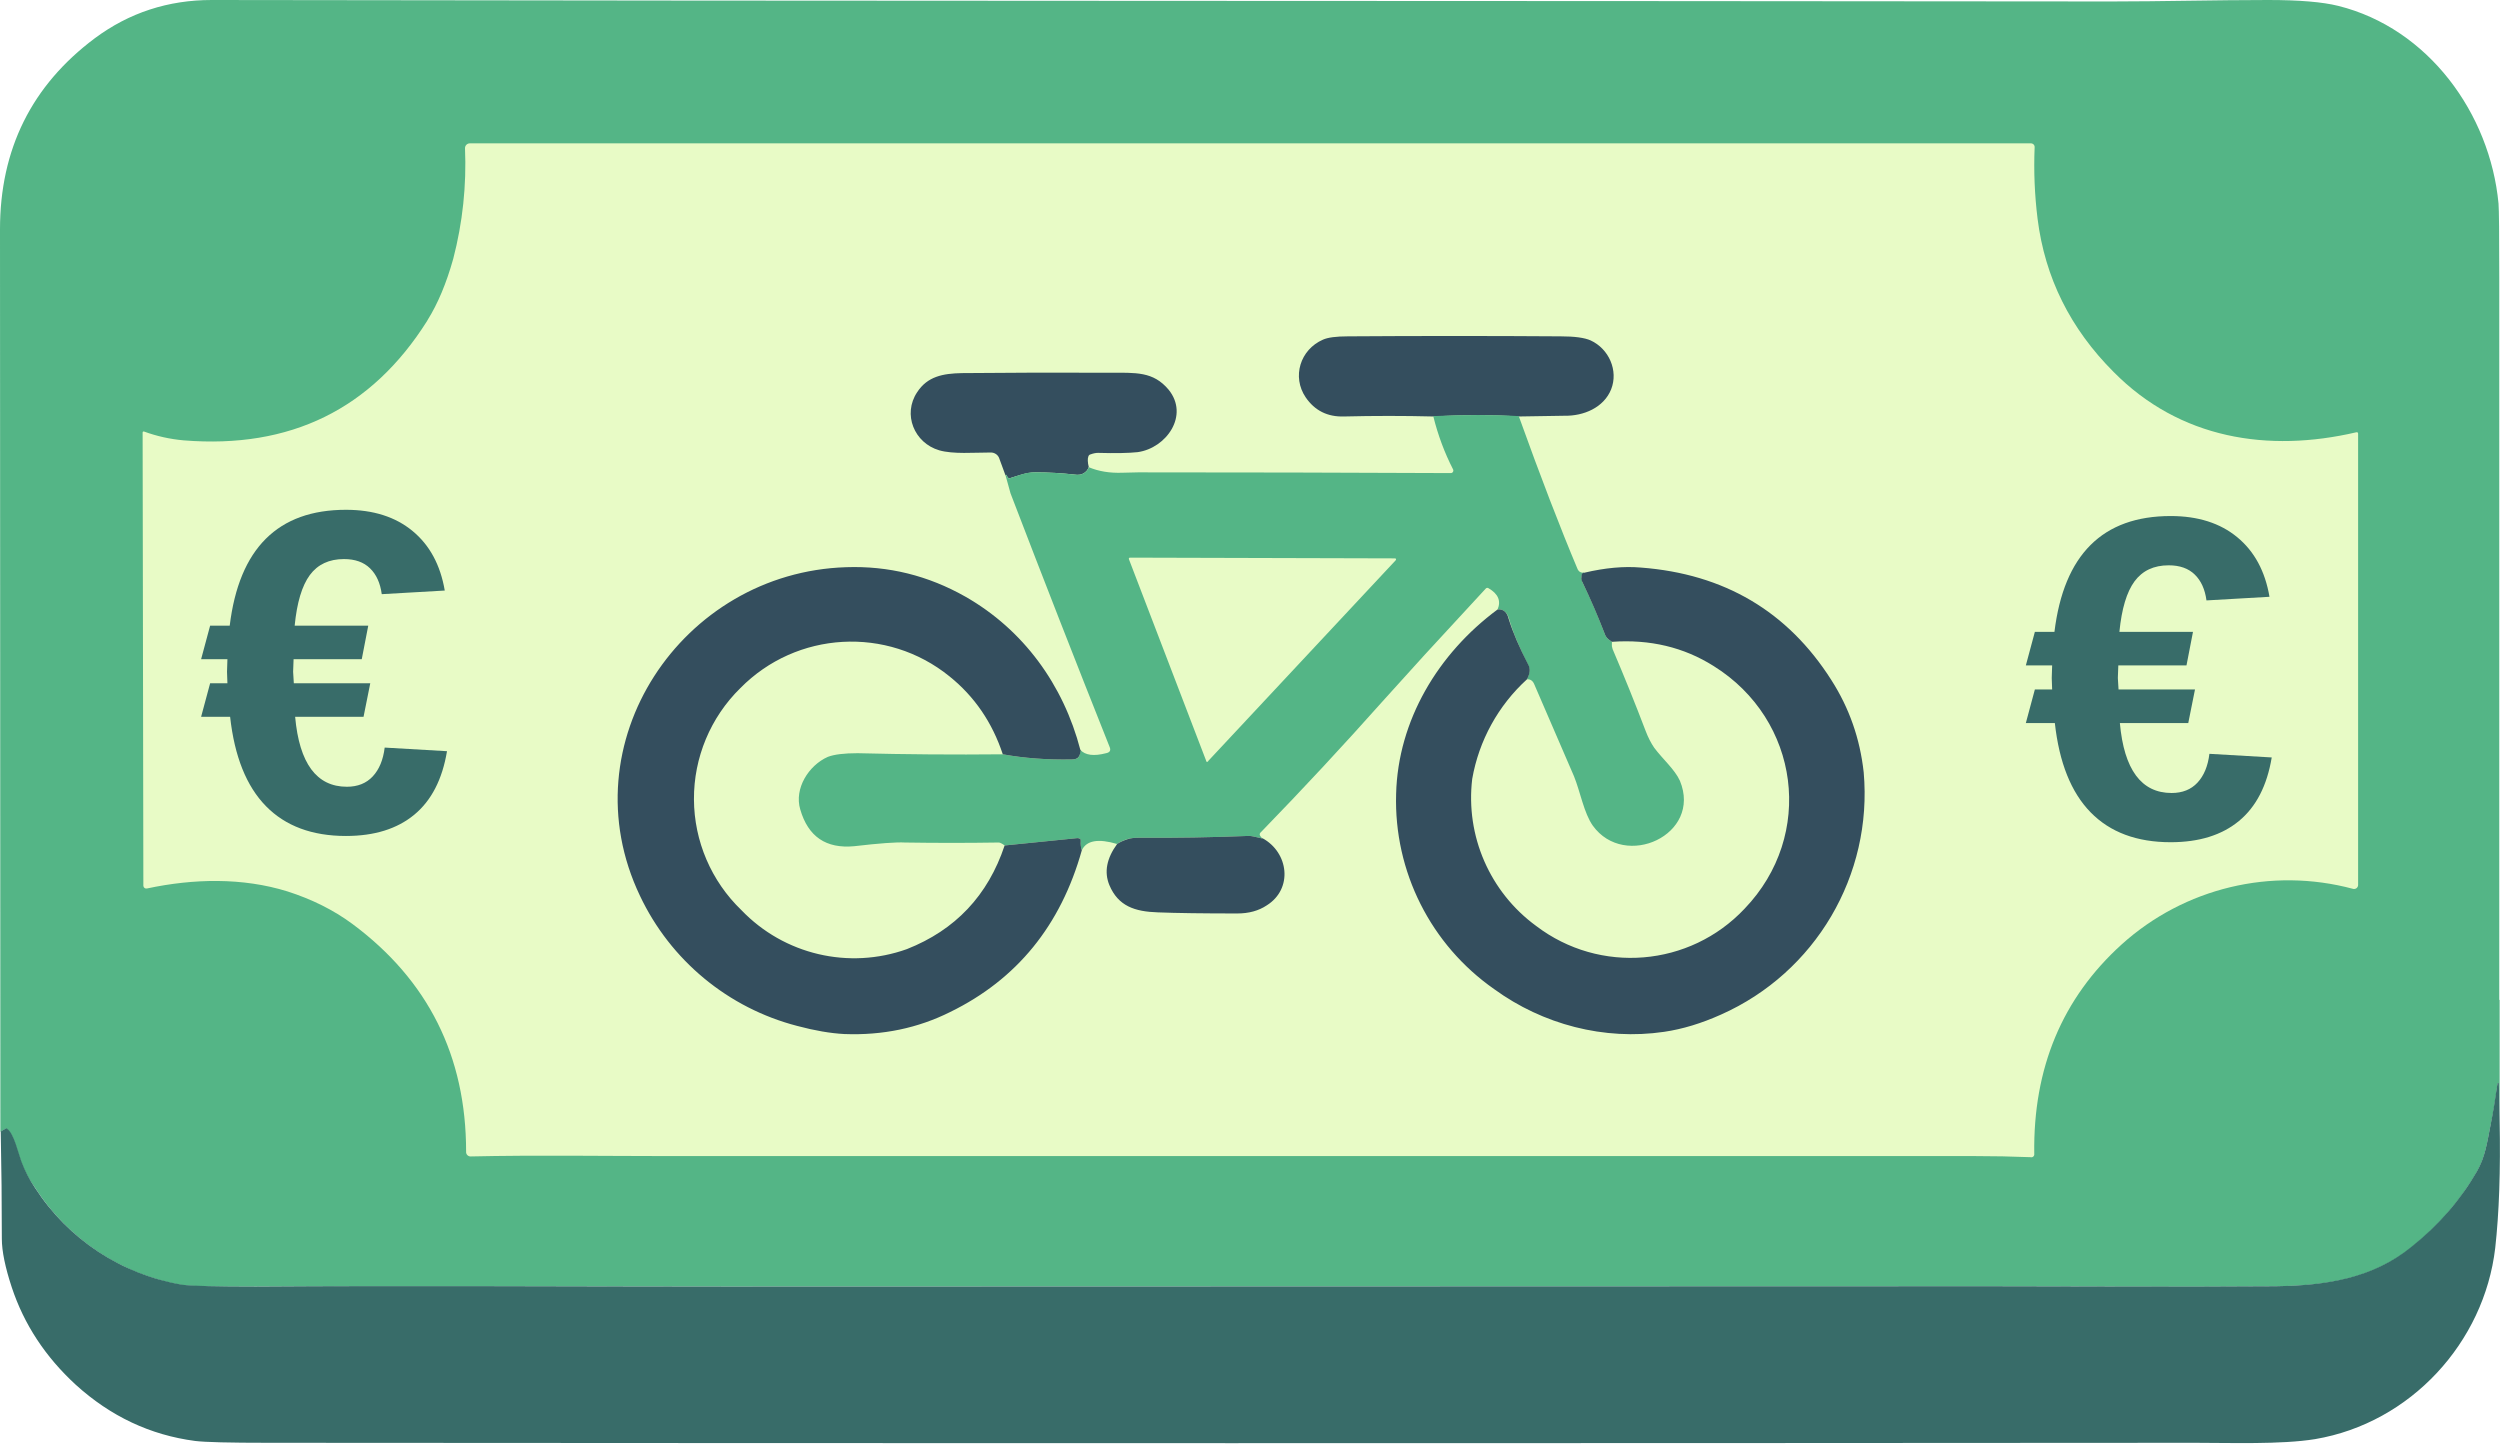
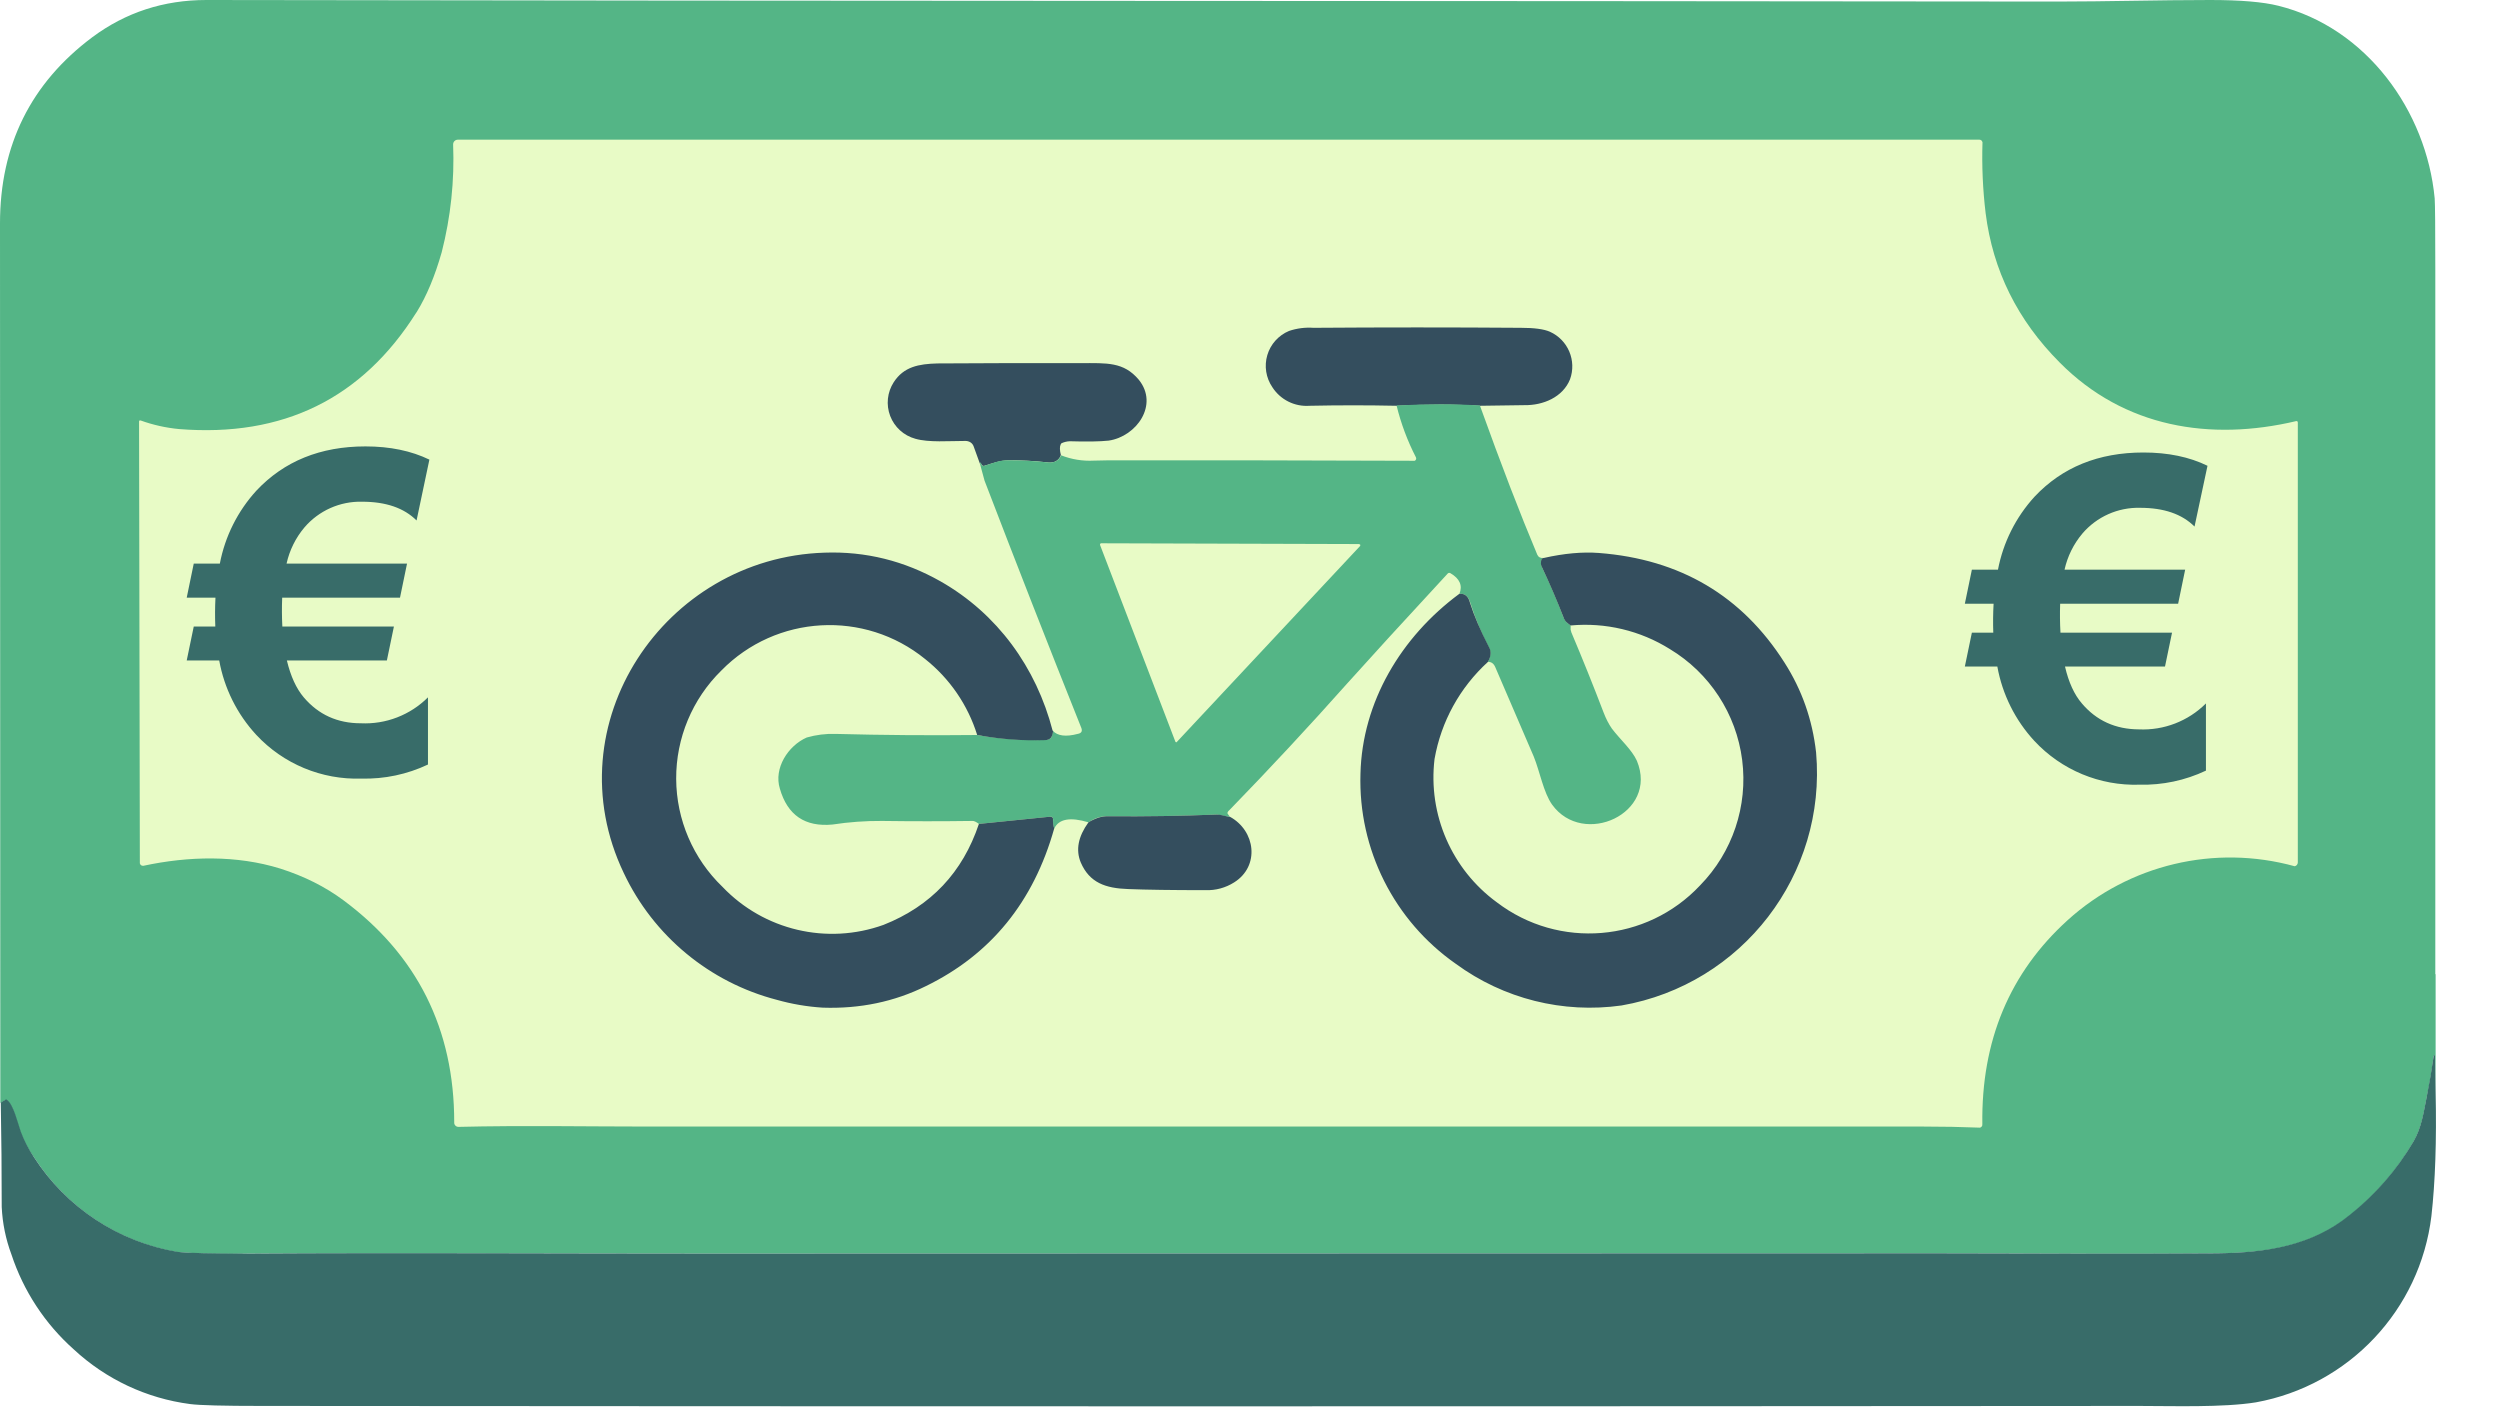
- <svg xmlns="http://www.w3.org/2000/svg" width="680.1" height="392.6">
-   <path d="M27.6 26.5H655v298.2H27.6z" style="fill:#e8fbc6;fill-opacity:1;stroke-width:2.859" />
-   <path fill="#54b586" d="M680 272v33l-.2-10.1a.2.2 0 0 0-.4 0q-.8 6.4-1.9 11.4c-.9 4.5-1.4 8.5-3.7 12.5q-6.7 11.6-17.6 20.4c-10.7 8.7-23.5 10.6-37 10.7-28.2.3-52.8 0-78 0l-343.6.1c-42.6 0-85.3-.2-128 0q-16.1.1-20-.4a59.3 59.3 0 0 1-40-26.4Q7.2 320 5.7 316c-.8-2.2-2-7.5-3.8-8.8q-.3-.3-.6 0l-1.2.7L0 62.4q0-32.7 25.8-52Q39.8 0 57.6 0C230 .3 402.1.2 574.4.4 587.8.4 602.8 0 617 0q12.7 0 19.1 1.6c24.5 6.1 41.3 29.3 43.6 53.8q.2 2.5.2 20V272zM116.2 87.3q-22.7 36-66.2 32.5-5.6-.5-10.8-2.4-.4-.1-.4.3L39 241a.8.8 83.7 0 0 1 .7c12.6-2.7 26-3 38.2.8q10 3.2 17.6 8.8 31 23 31 62a1.2 1.2 0 0 0 1.2 1.3c17.7-.4 36.5-.1 53.1-.1H537q7.8 0 15.4.3a.8.8 1 0 0 1-.9q-.5-35 23.8-57a67.7 67.7 0 0 1 62.9-15.1 1.1 1.1 0 0 0 1.4-1V118q0-.5-.5-.4c-24 5.6-48 1.8-66-16.4q-17.7-17.7-20.7-41.7-1.2-9.7-.8-19.4a1 1 0 0 0-1-1.1H127.8a1.3 1.3 0 0 0-1.3 1.3 102 102 0 0 1-3.2 30.1q-2.8 10-7 16.7z" />
-   <path fill="#344e5e" d="M413.2 113.3q-10.5-.7-23.3 0-12-.3-24.3 0-6.7.2-10.4-5.2c-3.8-5.6-1.5-13 4.7-15.7q2-.9 6.8-.9 29-.2 57.9 0 5.6 0 8.1 1.1c5 2.3 7.6 8.2 5.6 13.3-2 5-7.5 7.3-12.7 7.2zm-117 13.7q-.4 1.3-1.7 1.9-.8.4-2.2.2-5.3-.6-10.7-.6c-2.4 0-4.6.9-6.9 1.6q-.4 0-.6-.3-.5-1.1-.5-.3l-1.8-4.9a2.4 2.3 0 0 0-2.3-1.5c-4.5 0-10.2.5-14-.6-6.8-2-10-9.8-6-15.8 2.8-4.3 7-5.1 12.2-5.2q20-.2 40-.1c7.3 0 12-.4 16.2 4.6 5.7 7-.6 15.9-8.4 17q-3.7.4-10.8.2-.9 0-2 .4a.8.8.2 0 0-.6.5q-.4 1 .1 3z" style="stroke-width:.846" />
-   <path fill="#54b586" d="M413.2 113.3q8.8 24.5 16 41.6.5 1 1.8.9-.7 0-.8 1.3 0 .6.3 1.3 3.3 6.8 6 13.9c.4 1.2 1 1.6 2 2.3v1.2l.2.8q4.7 11 9 22.3 1 2.6 2.3 4.5c2.3 3.1 5.6 5.9 7 9 6.1 14.7-15 24.3-23.7 12.2-2.4-3.4-3.4-9.2-5.1-13.4l-10.8-25q-.6-1.5-2-1.4 1.2-2.4.3-4-3.6-7-5.2-12.5c-.5-1.6-1.4-2.7-3.1-2.5q1.5-3.5-2.5-5.8-.4-.2-.7.1l-16.6 18-11.4 12.6q-16.1 18.1-33 35.5-.6.5-.5.9t.7 1q-2.8-.7-3.6-.7-15 .6-30.2.5-1.7 0-3 .4-1.8.6-2.7 1.3-7.7-2.3-9.6 1.7-.4-1-.3-2.5 0-.9-.9-.8l-19.8 2q-1.2-.9-1.8-.8-12.6.2-25.3 0-3.5-.2-13.8 1-11.5 1.1-14.7-10c-1.7-5.7 2.3-12 7.5-14.3q2.6-1 8.1-1 19.6.5 39.5.3 8.8 1.6 18.8 1.4c2 0 2.2-1 2.3-2.6q2 2.2 7 .9 1.5-.3 1-1.6-13.7-34.4-27-69.1l-1.3-4.7q0-.8.5.3.2.4.6.3c2.3-.7 4.5-1.7 6.9-1.6q5.4 0 10.7.6 1.4.2 2.2-.2 1.3-.6 1.7-1.8 4 1.7 9.2 1.5l4.2-.1q42.6 0 85 .2a.7.7 0 0 0 .7-1q-3.5-6.8-5.4-14.5 12.8-.6 23.3 0zm-105.8 38.4a.3.3 0 0 0-.3.4l21 54.8a.3.3 0 0 0 .6.1l51-54.6a.3.3 0 0 0-.3-.5z" style="stroke-width:.846" />
-   <path fill="#344e5e" d="M294 204c-.2 1.6-.5 2.6-2.4 2.6q-10 .2-18.8-1.4-4.3-13-14.5-21.2a42.4 42.4 0 0 0-56.9 3.2 42.1 42.1 0 0 0 .3 60.4 42.5 42.5 0 0 0 45 10.6q19.8-7.8 26.6-28.2l19.8-2q1 0 .9.8-.1 1.4.3 2.5-8.6 30.7-35.8 44-13.2 6.6-28.8 6-5.7-.3-12.8-2.2a65.5 65.5 0 0 1-42.8-35.4c-19.8-41.5 11.4-88 56.1-89.4q17.2-.6 32.4 8c15.8 9 26.7 24 31.3 41.7zm113.4-38.2c1.7-.2 2.6.9 3 2.5q1.7 5.5 5.3 12.4 1 1.7-.3 4.1a47.8 47.8 0 0 0-14.9 27.1 43.2 43.2 0 0 0 17.4 40 42.5 42.5 0 0 0 56.7-4.7c19.2-20 15-51.4-8.4-66q-12.2-7.7-27.7-6.6c-1-.7-1.6-1.1-2-2.3q-2.7-7-6-13.9-.4-.7-.3-1.3 0-1.4.8-1.3 8.5-2 15.4-1.4 34 2.6 51.8 30.6 7.3 11.4 8.8 25.1a65.8 65.8 0 0 1-38.8 65.9q-8 3.6-15.5 4.7c-16.3 2.4-33-2-46.2-11.6a62.5 62.5 0 0 1-26.7-53.1c.5-20 11.4-38.2 27.6-50.2m-64 62.2c7.2 3.9 8.4 13.8 1.2 18.3q-3.3 2.2-8 2.2-13.9 0-21.6-.3c-6.3-.2-10.8-1.7-13.2-7.4q-2.2-5.3 2.1-11.2 1-.7 2.8-1.3 1.2-.4 3-.4 15 .1 30.1-.5.8 0 3.6.7z" style="stroke-width:.846" />
-   <path fill="#386c69" d="M680 304.9q.4 20.3-1.2 34.6c-3 25.7-23 47.6-49 52-9.2 1.5-23.3 1-32.7 1q-262 .2-524 0-16 0-20-.5-18.3-2.4-32.5-15.3-12.4-11.4-17.4-26.5Q.5 342 .5 337q0-14.6-.3-29.2l1.2-.7q.3-.3.6 0c1.8 1.3 3 6.6 3.8 8.8q1.5 4 3.7 7.2a59.3 59.3 0 0 0 40.1 26.4q3.9.5 20 .5c42.7-.3 85.4 0 128 0l343.5-.1c25.3 0 50 .2 78 0 13.6-.2 26.4-2.1 37-10.8q11-8.8 17.7-20.4c2.3-4 2.8-8 3.7-12.5q1-5 1.9-11.4a.2.2 0 0 1 .4 0z" />
-   <text xml:space="preserve" x="54.1" y="226.2" style="font-size:125.333px;fill:#386c69;fill-opacity:1">
-     <tspan x="54.1" y="226.2" style="font-style:normal;font-variant:normal;font-weight:700;font-stretch:normal;font-size:125.333px;font-family:Arial;-inkscape-font-specification:&quot;Arial Bold&quot;;fill:#386c69;fill-opacity:1">€</tspan>
-   </text>
-   <text xml:space="preserve" x="550.5" y="227.9" style="font-size:125.333px;fill:#386c69;fill-opacity:1">
-     <tspan x="550.5" y="227.9" style="font-style:normal;font-variant:normal;font-weight:700;font-stretch:normal;font-size:125.333px;font-family:Arial;-inkscape-font-specification:&quot;Arial Bold&quot;;fill:#386c69;fill-opacity:1">€</tspan>
-   </text>
+ <svg xmlns="http://www.w3.org/2000/svg" width="16" height="9" fill="none">
+   <path fill="#E8FBC6" d="M.633.607h14.382v6.836H.633z" />
+   <path fill="#54B586" d="M15.588 6.235v.757l-.004-.232-.002-.003-.003-.001-.003.001-.001.003a3 3 0 0 1-.044.262c-.02.103-.032.195-.085.286a1.7 1.7 0 0 1-.403.468c-.245.2-.539.243-.848.245-.647.007-1.21 0-1.789 0l-7.876.002c-.977 0-1.956-.004-2.934 0a5 5 0 0 1-.459-.009A1.36 1.36 0 0 1 .22 7.41a.7.7 0 0 1-.09-.165c-.018-.05-.045-.172-.086-.202q-.008-.006-.014 0l-.028.016L0 1.43Q0 .68.591.238.911 0 1.321 0c3.952.007 7.897.005 11.847.01.307 0 .65-.01.976-.01q.291 0 .438.037c.562.14.947.671 1 1.233q.004.057.004.458v4.507zM2.664 2.001q-.52.825-1.518.745A1 1 0 0 1 .9 2.691q-.01-.002-.01.007l.005 2.827a.02.02 0 0 0 .023.016c.289-.062.596-.069.876.018q.229.073.403.202.71.527.71 1.421a.027.027 0 0 0 .028.03c.406-.01.837-.002 1.218-.002h8.158a9 9 0 0 1 .362.007l.008-.005.005-.007.001-.01q-.011-.801.546-1.306a1.55 1.55 0 0 1 1.453-.345.025.025 0 0 0 .02-.024V2.705q0-.011-.01-.01c-.55.13-1.101.042-1.514-.375q-.405-.406-.474-.956a3 3 0 0 1-.02-.454l-.004-.008a.02.02 0 0 0-.017-.008H2.93a.03.03 0 0 0-.03.03 2.4 2.4 0 0 1-.073.69q-.065.229-.16.383z" />
+   <path fill="#344E5E" d="M9.472 2.597q-.24-.015-.534 0-.275-.006-.557 0a.26.26 0 0 1-.238-.119.242.242 0 0 1 .107-.36.4.4 0 0 1 .156-.02q.665-.005 1.328 0 .128 0 .185.025a.243.243 0 0 1 .129.305c-.046.114-.172.167-.292.165zm-2.682.314a.07.07 0 0 1-.039.044.1.1 0 0 1-.05.004 2 2 0 0 0-.246-.013c-.055 0-.105.02-.158.036a.02.02 0 0 1-.014-.006q-.01-.026-.011-.007l-.041-.113a.05.05 0 0 0-.02-.025.06.06 0 0 0-.033-.009c-.103 0-.234.011-.32-.014a.24.24 0 0 1-.138-.362c.064-.099.16-.117.28-.12q.457-.003.916-.002c.168 0 .275-.009.372.106.13.16-.014.364-.193.39q-.086.009-.248.004a.14.14 0 0 0-.054.013l-.005.008q-.01.022.002.069z" />
+   <path fill="#54B586" d="M9.472 2.597q.202.562.367.954.011.023.041.02-.016 0-.018.03 0 .015.007.03.075.156.137.319c.01.027.023.036.046.053v.027l.005.018q.107.253.206.512.023.06.053.103c.053.07.128.135.16.206.14.337-.344.557-.543.28-.055-.078-.078-.211-.117-.307l-.247-.574q-.015-.033-.046-.032.027-.054.007-.091a1.7 1.7 0 0 1-.12-.287c-.011-.037-.032-.062-.07-.057q.033-.08-.058-.133-.009-.004-.016.002l-.38.413-.262.289a25 25 0 0 1-.756.813q-.014.012-.012.021l.016.023-.082-.016q-.344.014-.693.011a.2.2 0 0 0-.13.039q-.177-.053-.22.04a.13.13 0 0 1-.007-.058q0-.021-.021-.018l-.454.046q-.027-.02-.041-.019-.29.004-.58 0a2 2 0 0 0-.316.023q-.264.025-.337-.23c-.04-.13.052-.274.172-.327a.6.6 0 0 1 .185-.023q.45.012.906.007.202.036.43.032c.047 0 .051-.023.053-.06q.046.051.16.021.035-.006.024-.037-.315-.788-.62-1.584l-.029-.107q0-.019.011.007.005.009.014.006c.053-.016.103-.039.158-.036q.124 0 .246.013a.1.1 0 0 0 .05-.004.07.07 0 0 0 .04-.041.5.5 0 0 0 .21.034l.096-.002a413 413 0 0 1 1.957.003.016.016 0 0 0 .008-.022 1.5 1.5 0 0 1-.124-.332q.294-.015.534 0zm-2.425.88-.006.003-.001.007.481 1.256a.01.01 0 0 0 .006.008.01.01 0 0 0 .008-.006l1.17-1.251a.01.01 0 0 0 0-.009l-.008-.003z" />
+   <path fill="#344E5E" d="M6.74 4.677c-.005.036-.012.06-.055.06a2 2 0 0 1-.431-.033 1 1 0 0 0-.333-.486.97.97 0 0 0-1.304.073.965.965 0 0 0 .007 1.385.97.97 0 0 0 1.031.243q.454-.18.61-.646l.454-.046q.023 0 .02.018-.001.031.008.057-.198.705-.821 1.009-.303.15-.66.138a1.4 1.4 0 0 1-.294-.05 1.5 1.5 0 0 1-.98-.812c-.455-.952.26-2.018 1.285-2.05q.394-.014.743.184c.362.206.612.55.717.956zm2.6-.876c.038-.005.059.02.068.057q.04.126.122.284.023.04-.007.094c-.18.164-.3.382-.342.622a.99.99 0 0 0 .399.917.974.974 0 0 0 1.3-.108.972.972 0 0 0-.193-1.513 1.02 1.02 0 0 0-.635-.151c-.023-.017-.037-.026-.046-.053a5 5 0 0 0-.137-.319.05.05 0 0 1-.007-.03q0-.03.018-.03.195-.044.353-.032.78.06 1.188.702.167.261.202.575a1.51 1.51 0 0 1-1.245 1.619 1.45 1.45 0 0 1-1.06-.266 1.43 1.43 0 0 1-.611-1.217c.011-.459.26-.876.632-1.151M7.871 5.227c.165.09.193.316.028.42a.32.32 0 0 1-.184.05q-.318 0-.495-.007c-.144-.005-.247-.04-.303-.17q-.05-.12.049-.257a.3.3 0 0 1 .064-.03.2.2 0 0 1 .069-.009q.344.003.69-.011.018 0 .082.016z" />
+   <path fill="#386C69" d="M15.588 6.99q.01.465-.027.793a1.38 1.38 0 0 1-1.123 1.192c-.211.034-.535.023-.75.023q-6.006.005-12.012 0-.368 0-.459-.012a1.35 1.35 0 0 1-.745-.35 1.4 1.4 0 0 1-.399-.608 1 1 0 0 1-.062-.303q0-.335-.006-.669l.027-.016q.008-.007.014 0c.041.03.069.151.087.202a.8.8 0 0 0 .085.165 1.36 1.36 0 0 0 .919.605q.09.011.459.011c.978-.006 1.957 0 2.934 0l7.874-.002c.58 0 1.146.005 1.788 0 .312-.004.605-.048.848-.247a1.7 1.7 0 0 0 .406-.468c.053-.092.064-.183.085-.287a5 5 0 0 0 .045-.264l.003-.002q.002 0 .003.002l.002.003zM2.748 2.942l-.082.389q-.12-.12-.348-.12a.47.47 0 0 0-.37.165.54.54 0 0 0-.114.231h.771l-.045.218h-.754a2 2 0 0 0 .001.185h.714l-.045.217h-.64q.036.151.108.236.141.166.365.166a.57.57 0 0 0 .43-.166v.43a.94.94 0 0 1-.426.09.88.88 0 0 1-.673-.28.95.95 0 0 1-.237-.476h-.208l.045-.217h.138a2 2 0 0 1 .001-.185h-.184l.045-.218h.167a.96.96 0 0 1 .234-.467q.266-.283.698-.283.235 0 .41.085m11.379.039-.083.389q-.12-.12-.348-.12a.47.47 0 0 0-.37.165.54.54 0 0 0-.114.231h.772l-.045.218h-.755a2 2 0 0 0 .002.185h.714l-.045.217h-.64q.035.151.108.236.14.165.365.166a.57.57 0 0 0 .429-.166v.43a.94.94 0 0 1-.425.09.88.88 0 0 1-.673-.28.95.95 0 0 1-.237-.476h-.208l.045-.217h.137a2 2 0 0 1 .002-.185h-.184l.045-.218h.167a.96.96 0 0 1 .234-.467q.266-.283.697-.283.236 0 .41.085" />
</svg>
